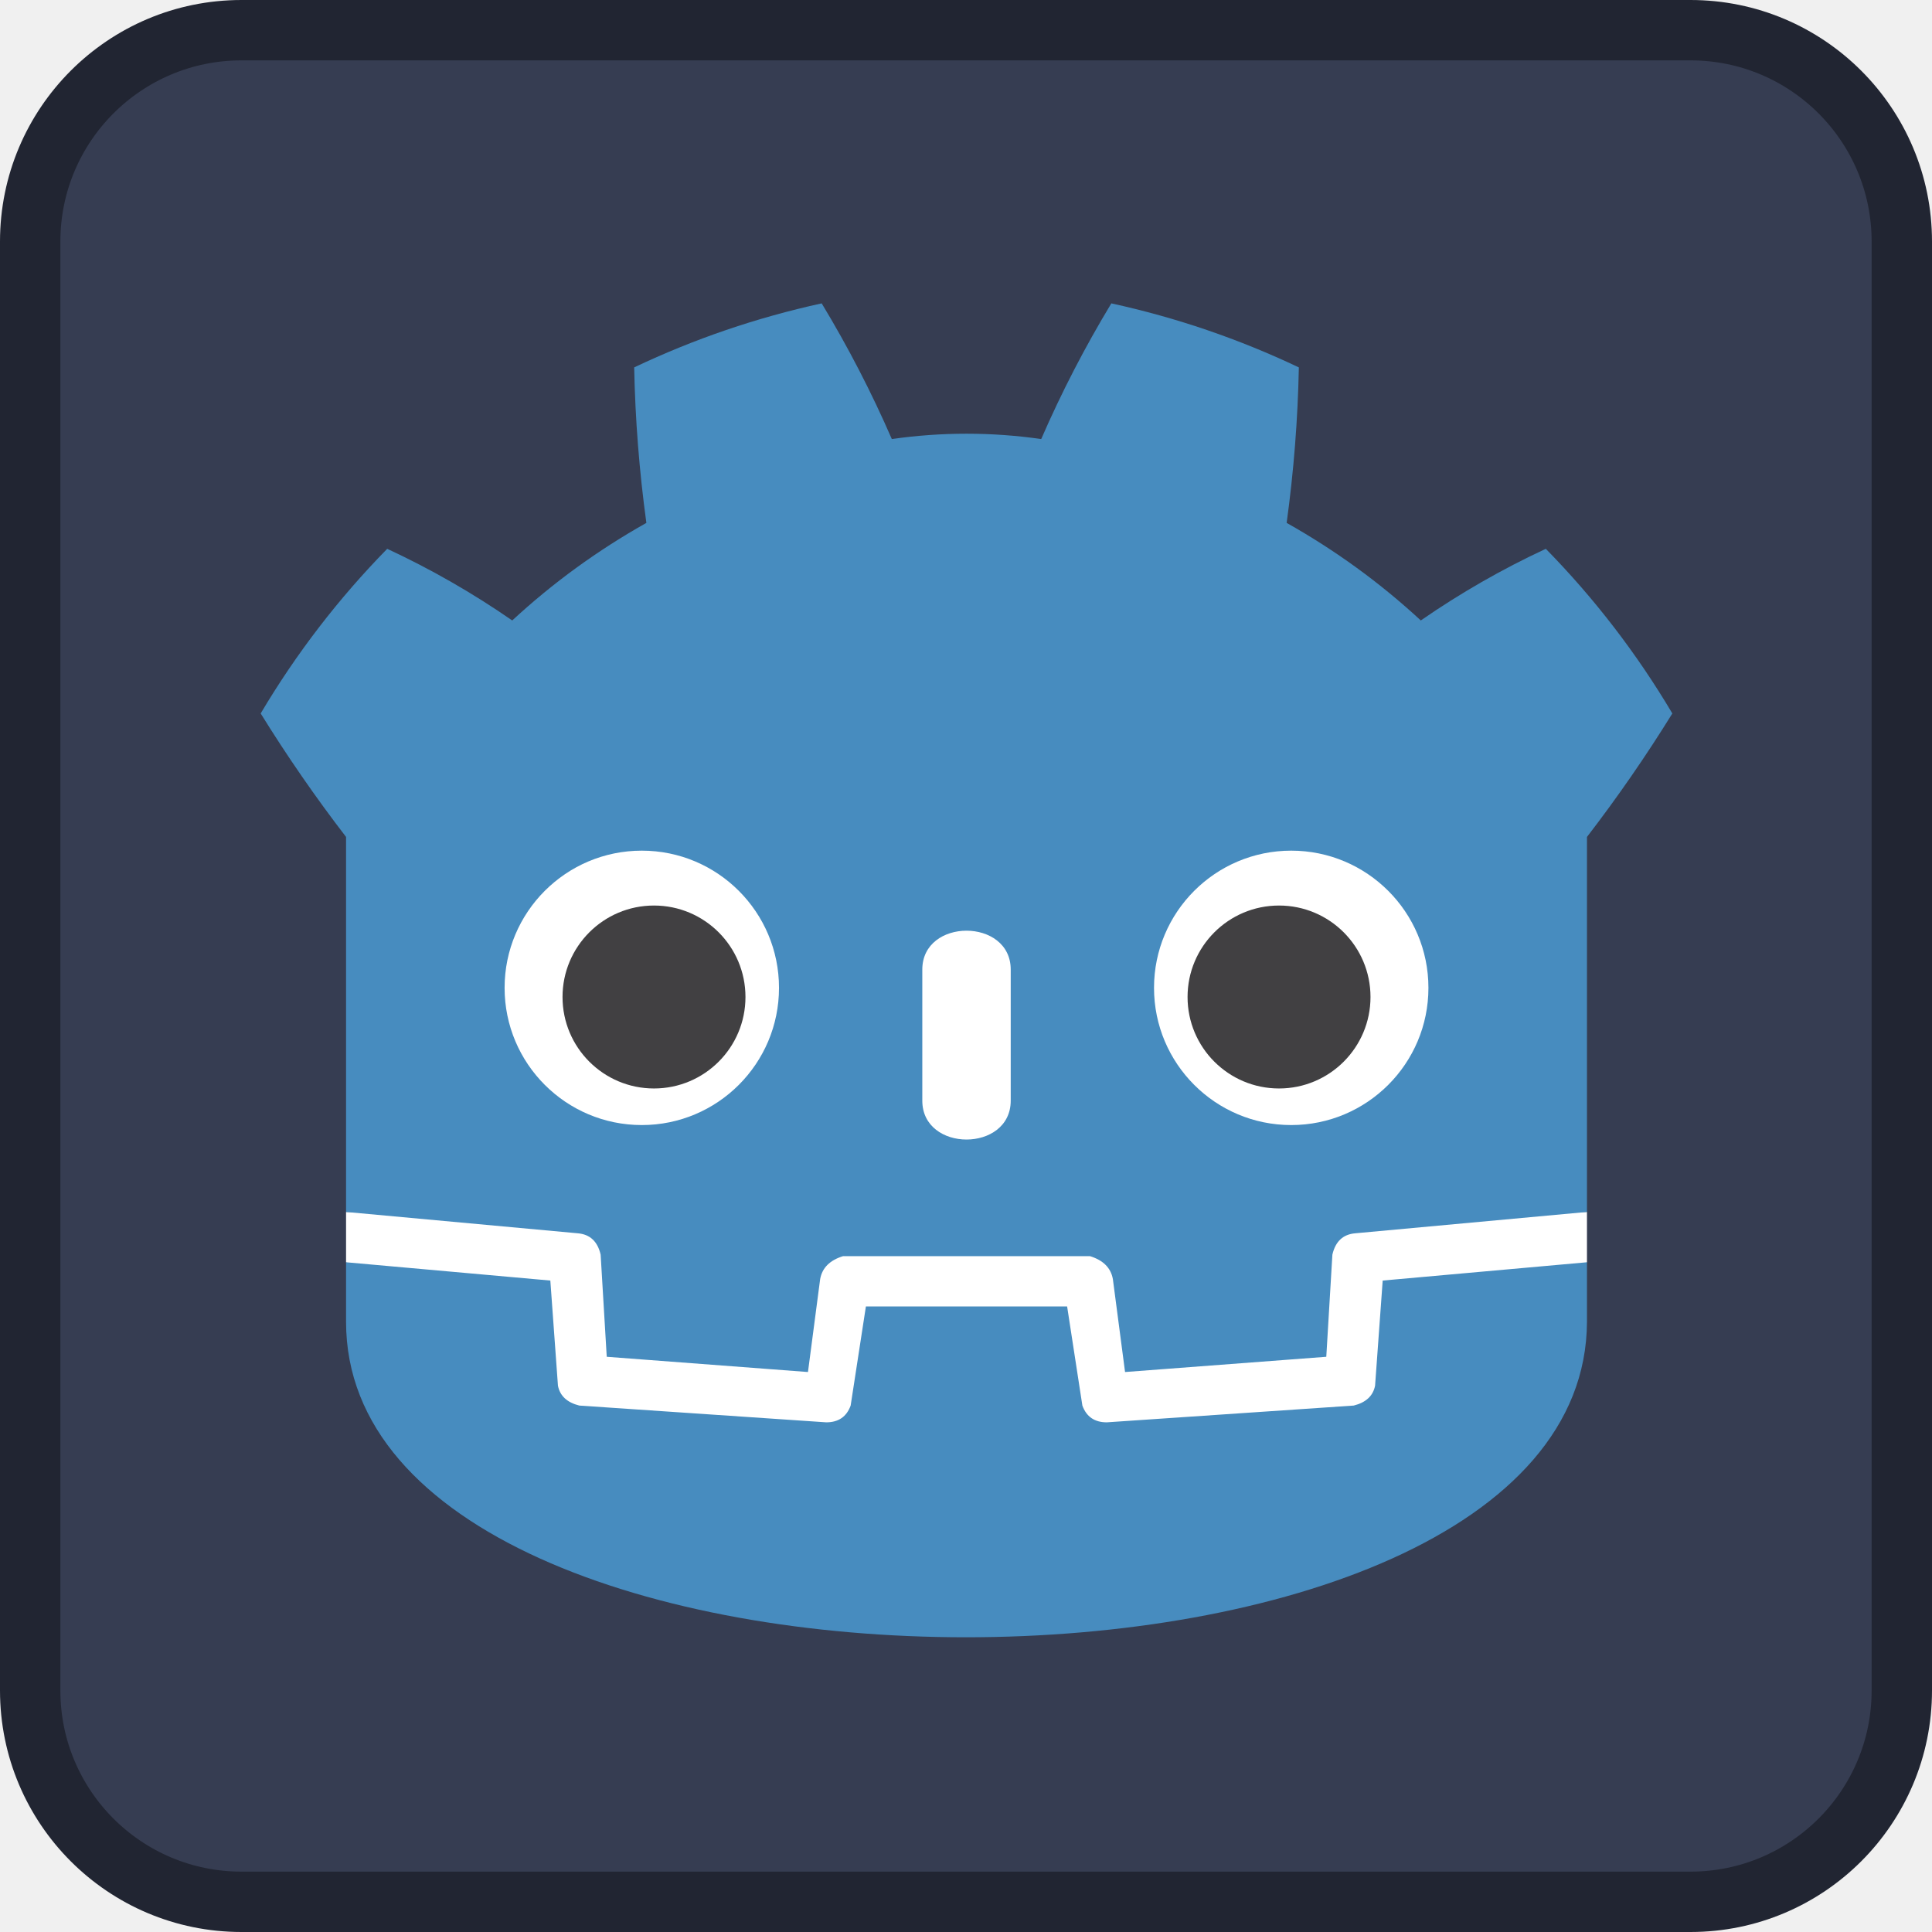
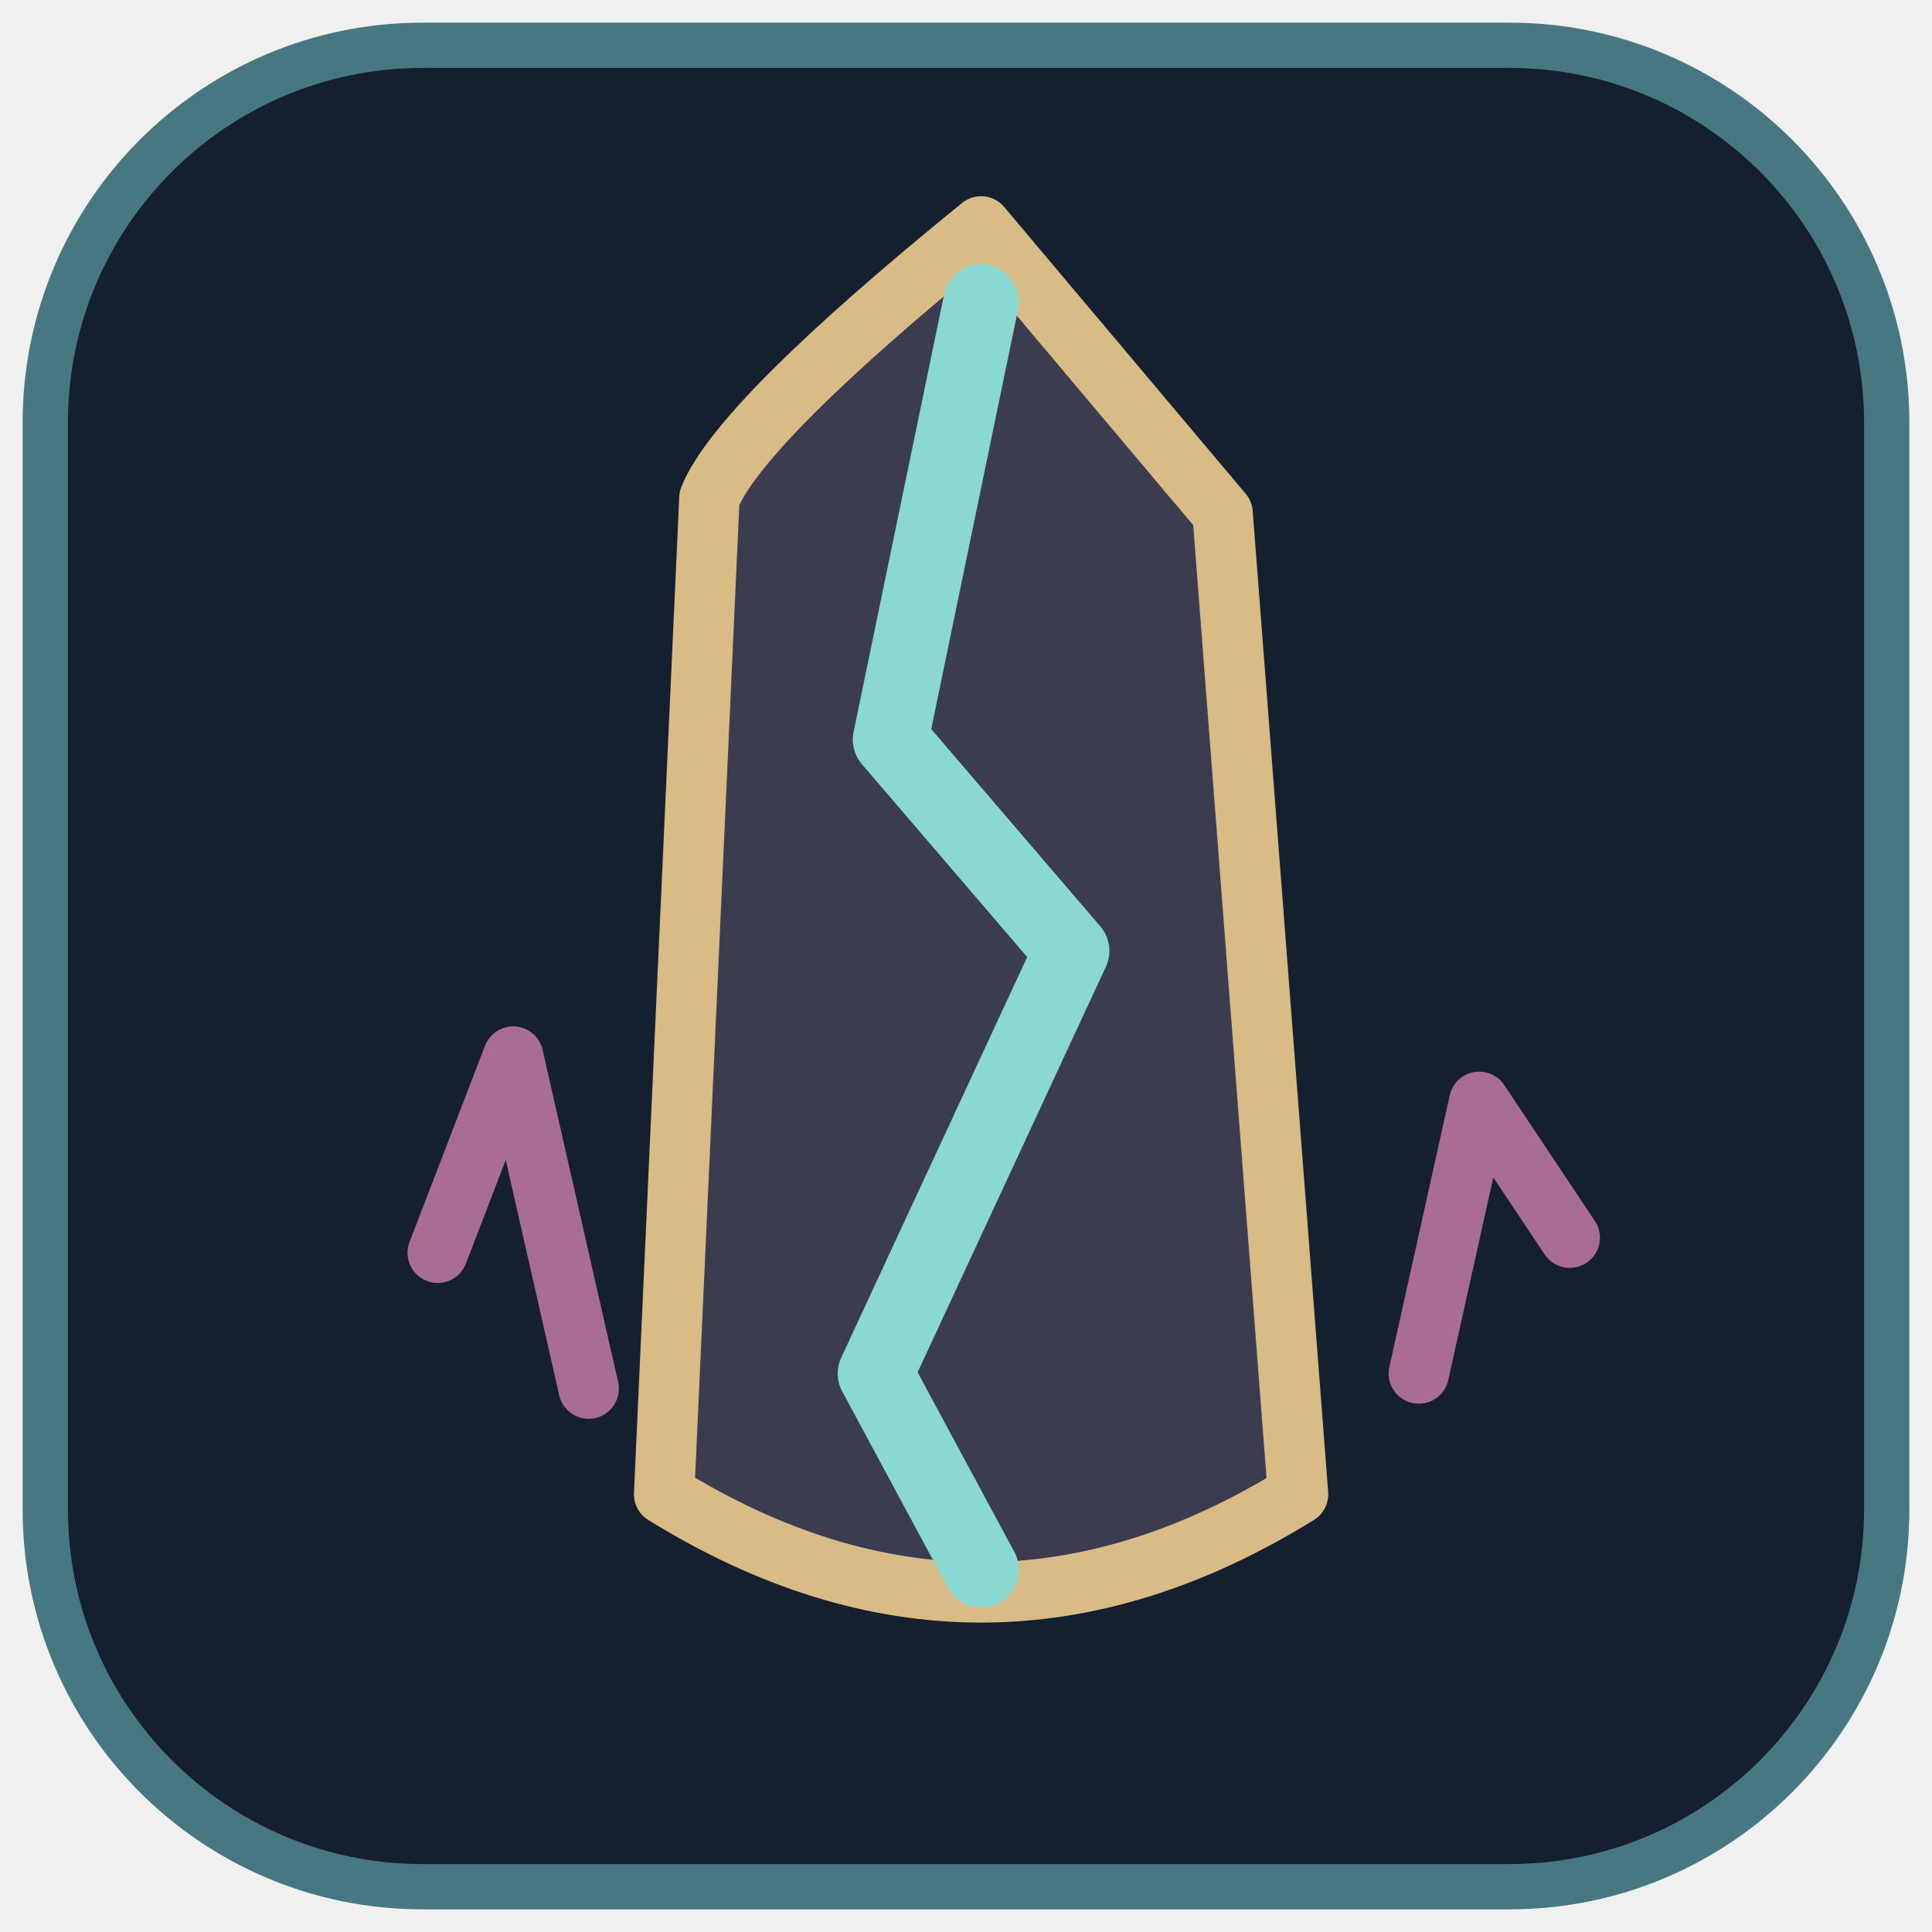
- <svg xmlns="http://www.w3.org/2000/svg" width="128" height="128">
-   <rect width="124" height="124" x="2" y="2" fill="#363d52" stroke="#212532" stroke-width="4" rx="14" />
-   <g fill="#fff" transform="translate(12.322 12.322)scale(.101)">
-     <path d="M105 673v33q407 354 814 0v-33z" />
-     <path fill="#478cbf" d="m105 673 152 14q12 1 15 14l4 67 132 10 8-61q2-11 15-15h162q13 4 15 15l8 61 132-10 4-67q3-13 15-14l152-14V427q30-39 56-81-35-59-83-108-43 20-82 47-40-37-88-64 7-51 8-102-59-28-123-42-26 43-46 89-49-7-98 0-20-46-46-89-64 14-123 42 1 51 8 102-48 27-88 64-39-27-82-47-48 49-83 108 26 42 56 81zm0 33v39c0 276 813 276 814 0v-39l-134 12-5 69q-2 10-14 13l-162 11q-12 0-16-11l-10-65H446l-10 65q-4 11-16 11l-162-11q-12-3-14-13l-5-69z" />
-     <path d="M483 600c0 34 58 34 58 0v-86c0-34-58-34-58 0z" />
-     <circle cx="725" cy="526" r="90" />
-     <circle cx="299" cy="526" r="90" />
-   </g>
-   <g fill="#414042" transform="translate(12.322 12.322)scale(.101)">
-     <circle cx="307" cy="532" r="60" />
-     <circle cx="717" cy="532" r="60" />
-   </g>
+ <svg xmlns="http://www.w3.org/2000/svg" width="128" height="128" viewBox="0 0 128 128">
+   <rect x="3" y="3" width="122" height="122" rx="25" fill="#142030" stroke="#477780" stroke-width="3" />
+   <path d="M44 99 47 33Q49 28 65 15L81 34 86 99Q65 112 44 99Z" fill="#3b3c50" stroke="#d9bb85" stroke-width="4" stroke-linejoin="round" />
+   <path d="M65 20 59 49 71 63 58 91 65 104" fill="none" stroke="#89d8d2" stroke-width="5" stroke-linecap="round" stroke-linejoin="round" />
+   <path d="M29 83 34 70 39 92M94 91 98 73 104 82" fill="none" stroke="#a96d91" stroke-width="4" stroke-linecap="round" stroke-linejoin="round" />
</svg>
